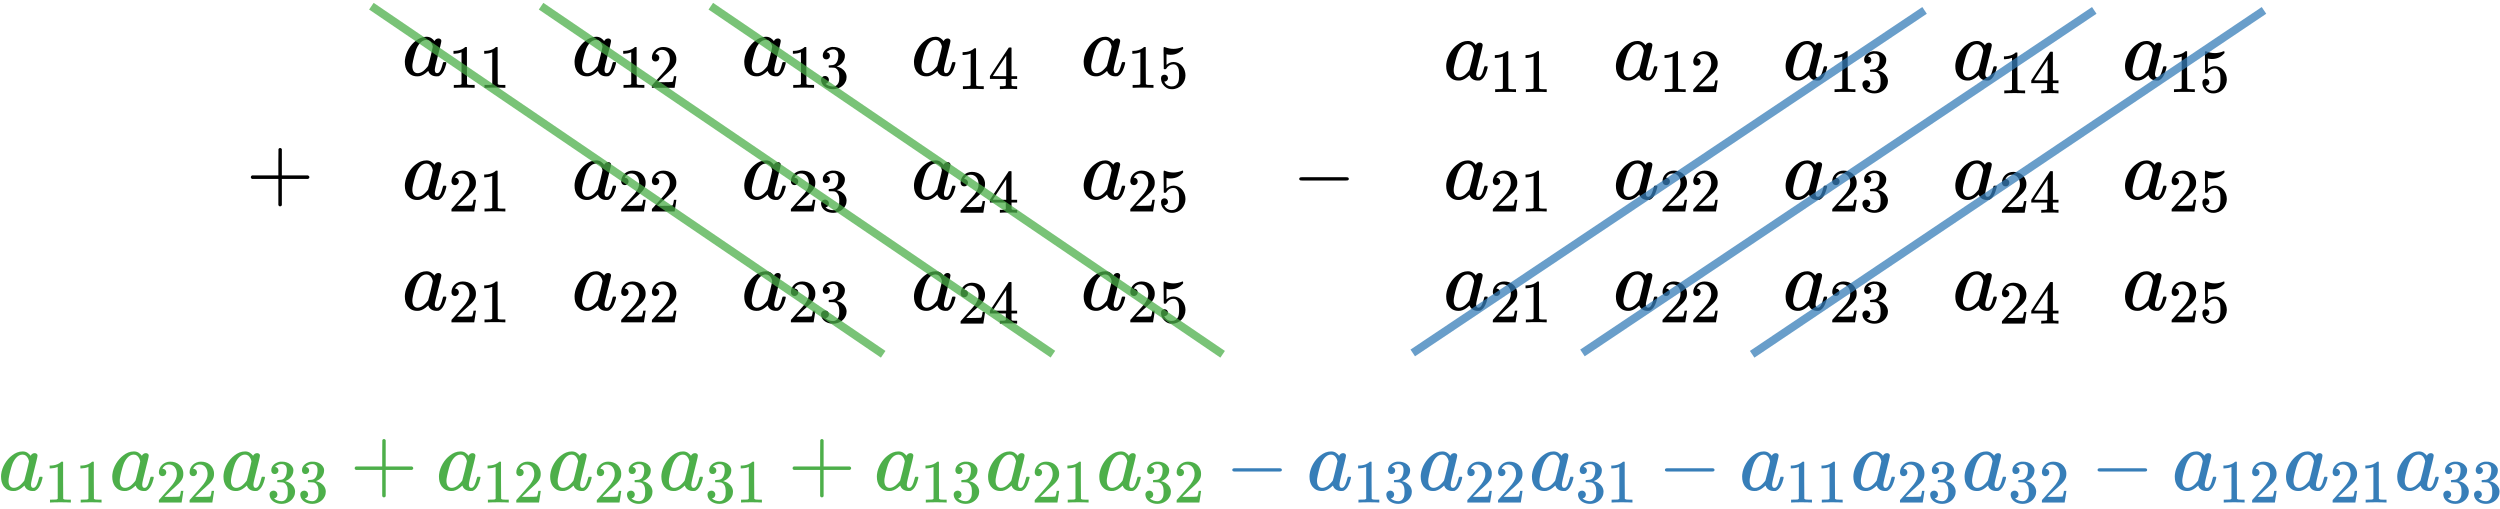
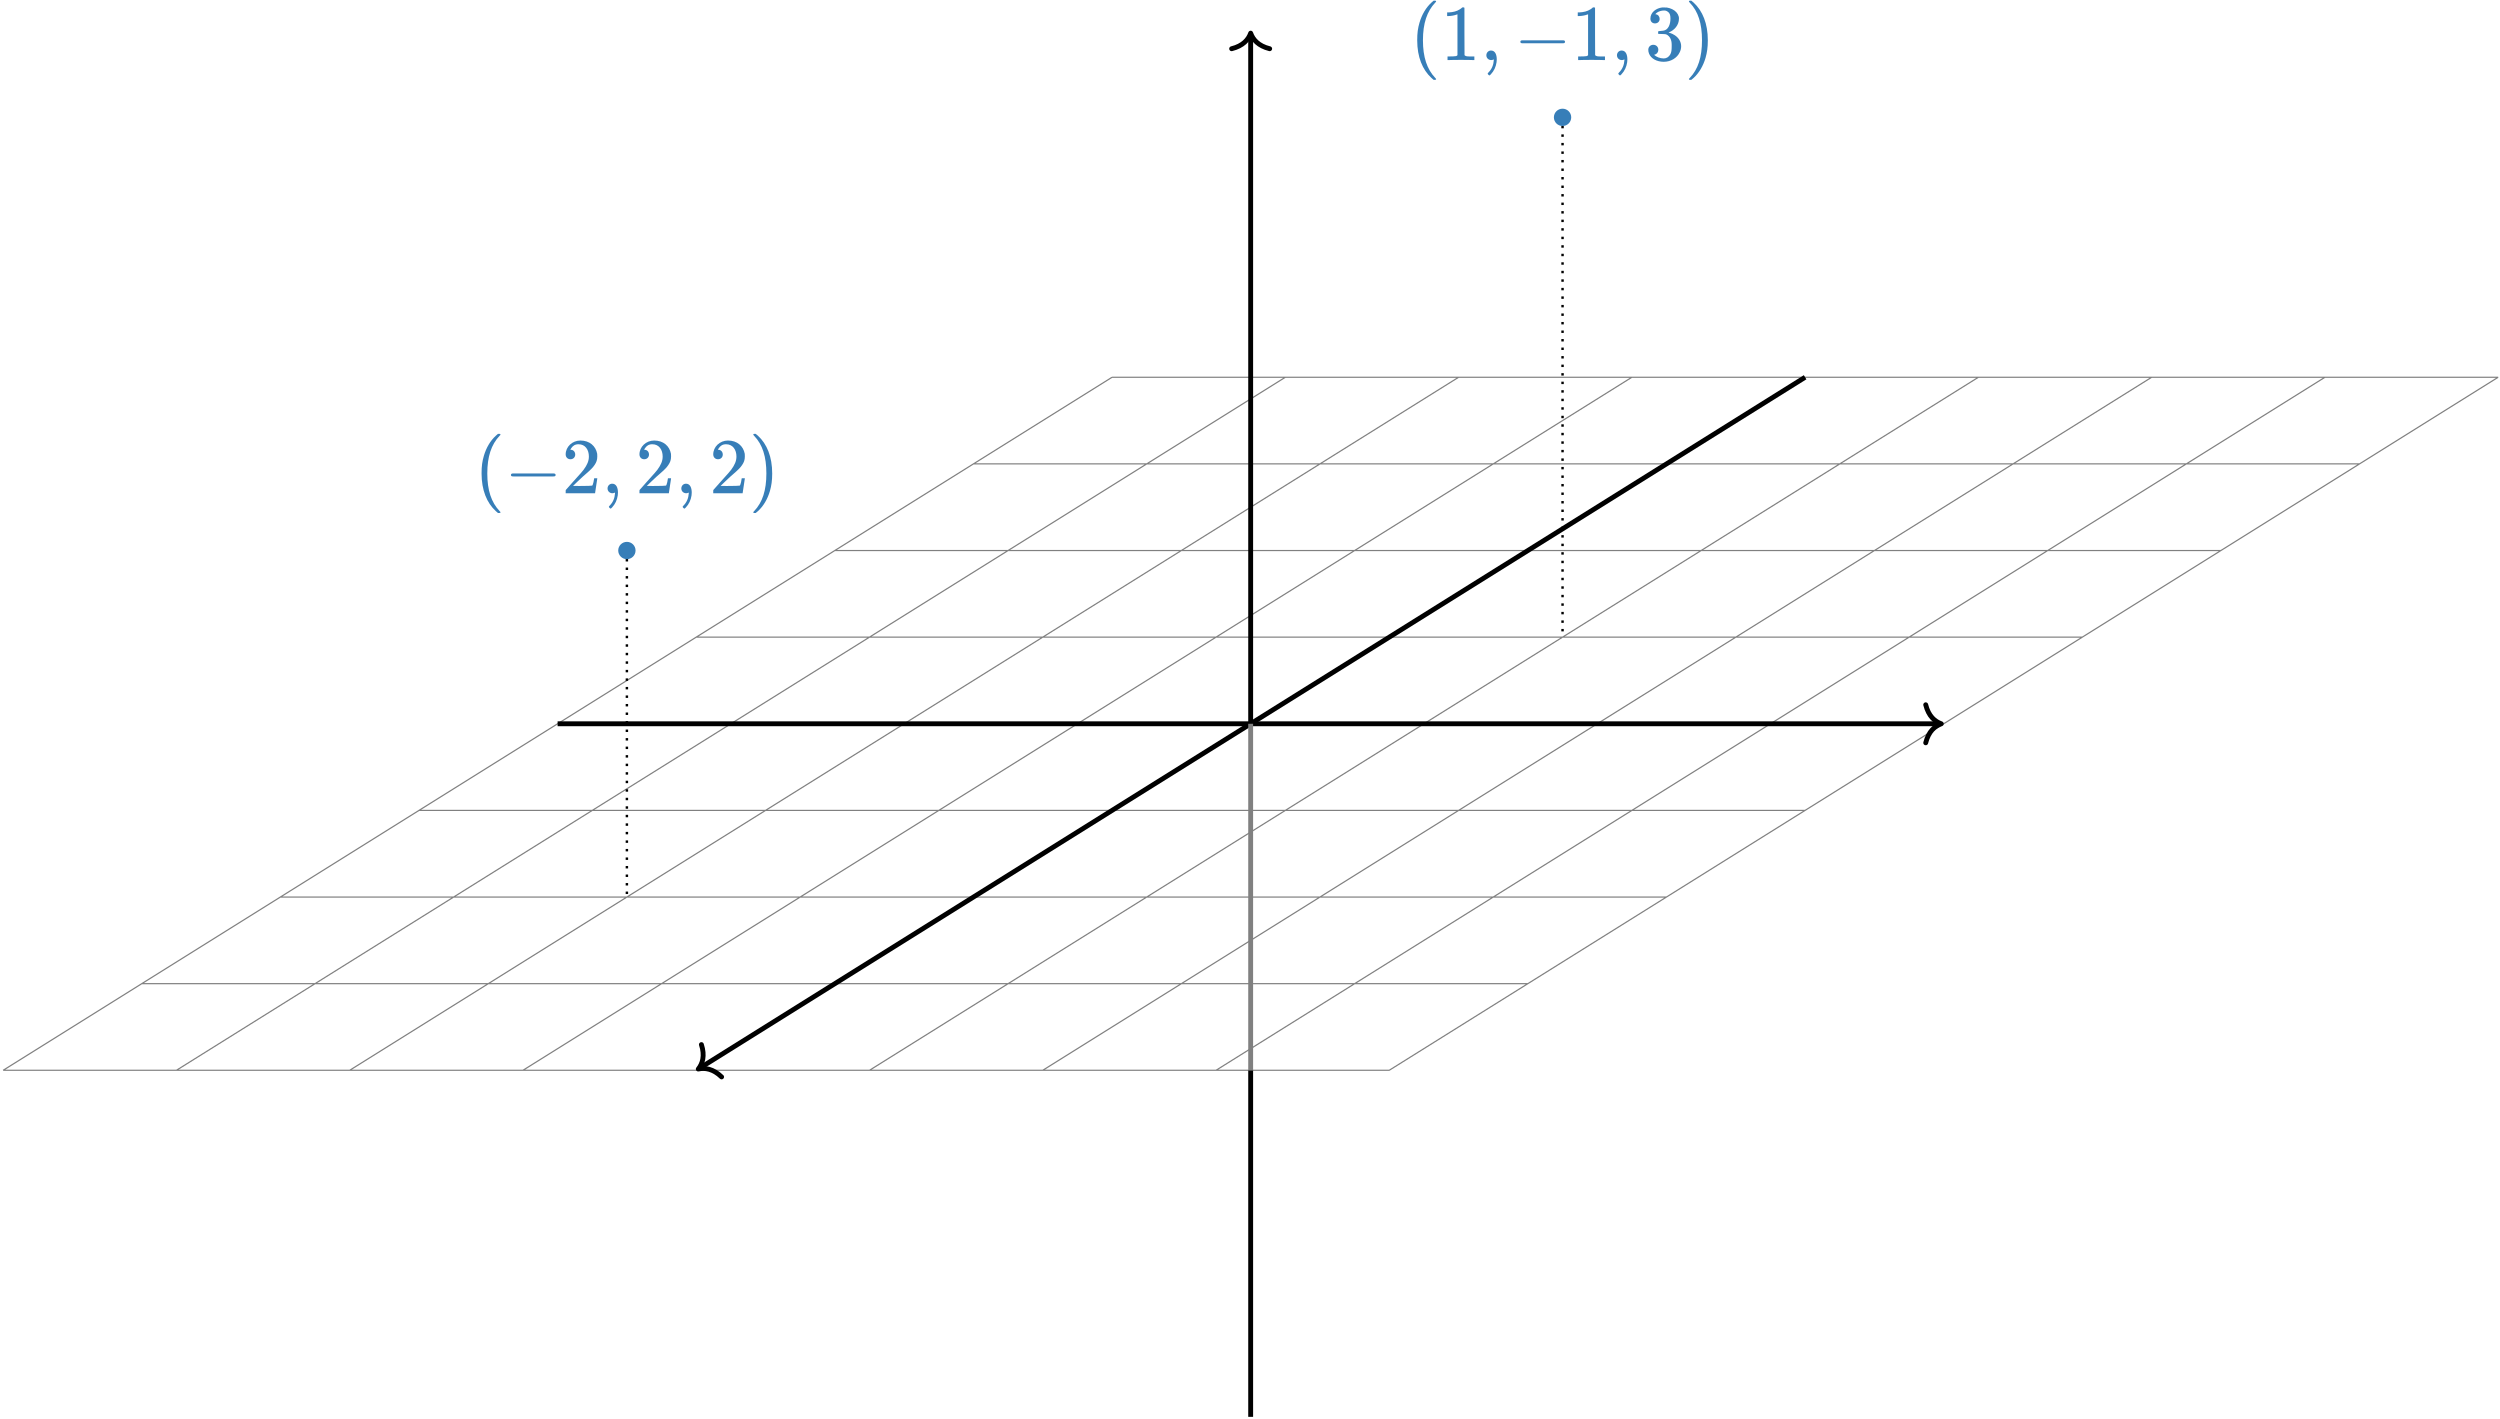
- <svg xmlns="http://www.w3.org/2000/svg" xmlns:xlink="http://www.w3.org/1999/xlink" width="369pt" height="75pt" viewBox="0 0 369 75" version="1.1">
+ <svg xmlns="http://www.w3.org/2000/svg" xmlns:xlink="http://www.w3.org/1999/xlink" width="409pt" height="232pt" viewBox="0 0 409 232" version="1.1">
  <defs>
    <g>
      <symbol overflow="visible" id="glyph0-0">
        <path style="stroke:none;" d="M 0.641 0 L 2.594 0 L 2.594 -6.906 L 0.641 -6.906 Z M 1.297 -0.641 L 1.297 -6.25 L 1.938 -6.25 L 1.938 -0.641 Z M 1.297 -0.641 " />
      </symbol>
      <symbol overflow="visible" id="glyph0-1">
-         <path style="stroke:none;" d="M 6.312 -1.984 L 6.25 -1.984 C 6.062 -1.984 6.078 -1.969 6 -1.703 C 5.812 -1 5.672 -0.641 5.469 -0.453 C 5.375 -0.391 5.312 -0.344 5.203 -0.344 C 4.906 -0.344 4.844 -0.562 4.844 -0.875 C 4.844 -1.328 5.812 -4.75 5.812 -5.109 C 5.812 -5.328 5.594 -5.469 5.391 -5.469 C 5.109 -5.469 4.906 -5.297 4.797 -5.078 C 4.516 -5.422 4.188 -5.719 3.625 -5.719 C 3.016 -5.719 2.5 -5.484 2.047 -5.125 C 1.25 -4.531 0.562 -3.453 0.438 -2.312 C 0.422 -2.234 0.422 -2.141 0.422 -2.031 C 0.422 -1.406 0.547 -0.984 0.812 -0.578 C 1.125 -0.188 1.531 0.125 2.234 0.125 C 2.359 0.125 2.469 0.125 2.547 0.109 C 2.969 0.031 3.375 -0.219 3.781 -0.594 C 3.875 -0.672 3.875 -0.688 3.891 -0.656 C 3.891 -0.641 3.922 -0.562 3.953 -0.5 C 4.141 -0.125 4.547 0.125 5.094 0.125 C 5.281 0.125 5.297 0.125 5.406 0.109 C 5.562 0.031 5.672 -0.031 5.812 -0.172 C 6.094 -0.453 6.328 -0.922 6.516 -1.672 C 6.547 -1.781 6.547 -1.828 6.547 -1.859 C 6.547 -1.984 6.5 -1.984 6.312 -1.984 Z M 1.531 -1.375 C 1.531 -1.484 1.547 -1.578 1.547 -1.672 C 1.609 -2.141 1.891 -3.297 2.078 -3.797 C 2.312 -4.438 2.844 -5.25 3.594 -5.25 C 3.984 -5.25 4.234 -5.031 4.406 -4.688 C 4.453 -4.578 4.547 -4.359 4.547 -4.25 C 4.547 -4.109 3.906 -1.484 3.859 -1.422 C 3.797 -1.297 3.344 -0.797 3.125 -0.641 C 2.844 -0.438 2.562 -0.344 2.312 -0.344 C 1.781 -0.344 1.531 -0.781 1.531 -1.375 Z M 1.531 -1.375 " />
+         <path style="stroke:none;" d="M 4.312 3.125 C 4.312 3.062 4.297 3.062 4.172 2.922 C 2.812 1.484 2.156 -0.484 2.156 -3.234 C 2.156 -6 2.812 -7.969 4.172 -9.406 C 4.297 -9.531 4.312 -9.547 4.312 -9.594 C 4.312 -9.625 4.297 -9.656 4.281 -9.672 C 4.234 -9.719 4.234 -9.719 4.078 -9.719 L 3.906 -9.719 L 3.547 -9.406 C 2.656 -8.594 1.984 -7.453 1.594 -6.125 C 1.328 -5.219 1.219 -4.438 1.219 -3.234 C 1.219 -0.5 2.078 1.578 3.547 2.922 L 3.906 3.234 L 4.078 3.234 C 4.25 3.234 4.312 3.219 4.312 3.125 Z M 4.312 3.125 " />
+       </symbol>
+       <symbol overflow="visible" id="glyph0-2">
+         <path style="stroke:none;" d="M 5.391 0 L 5.531 0 L 5.531 -0.594 L 4.766 -0.594 C 4.375 -0.594 4.109 -0.609 3.922 -0.797 L 3.906 -4.672 L 3.906 -8.547 C 3.828 -8.609 3.859 -8.625 3.688 -8.625 C 3.578 -8.625 3.562 -8.625 3.531 -8.594 C 3.469 -8.516 3.25 -8.359 3.141 -8.297 C 2.656 -7.984 2.047 -7.828 1.328 -7.797 L 1.078 -7.797 L 1.078 -7.203 L 1.328 -7.203 C 1.812 -7.219 2.281 -7.312 2.656 -7.453 C 2.703 -7.469 2.75 -7.484 2.766 -7.484 L 2.766 -0.797 C 2.672 -0.719 2.609 -0.641 2.453 -0.641 C 2.312 -0.609 1.859 -0.594 1.484 -0.594 L 1.141 -0.594 L 1.141 0 L 1.297 0 C 1.516 -0.031 2.922 -0.031 3.328 -0.031 C 3.75 -0.031 5.172 -0.031 5.391 0 Z M 5.391 0 " />
+       </symbol>
+       <symbol overflow="visible" id="glyph0-3">
+         <path style="stroke:none;" d="M 1.016 -0.781 C 1.016 -0.344 1.359 0 1.812 0 C 1.938 0 2.047 -0.031 2.156 -0.078 C 2.203 -0.109 2.234 -0.109 2.234 -0.109 L 2.234 0.031 C 2.188 0.797 1.906 1.484 1.359 2.031 C 1.25 2.141 1.234 2.188 1.234 2.234 C 1.234 2.297 1.453 2.516 1.516 2.516 C 1.562 2.516 1.625 2.453 1.75 2.328 C 2.266 1.781 2.578 1.109 2.688 0.344 C 2.703 0.25 2.719 0.062 2.719 -0.109 C 2.719 -0.859 2.469 -1.562 1.781 -1.562 C 1.328 -1.562 1.016 -1.203 1.016 -0.781 Z M 1.016 -0.781 " />
+       </symbol>
+       <symbol overflow="visible" id="glyph0-4">
+         <path style="stroke:none;" d="M 1.641 -6 C 2.109 -6 2.406 -6.328 2.406 -6.734 C 2.406 -7.109 2.156 -7.453 1.797 -7.484 C 1.75 -7.5 1.703 -7.516 1.703 -7.516 C 1.703 -7.531 1.859 -7.688 1.969 -7.766 C 2.281 -7.984 2.719 -8.109 3.109 -8.109 C 3.375 -8.109 3.516 -8.062 3.719 -7.922 C 4.047 -7.719 4.172 -7.375 4.172 -6.797 C 4.172 -5.812 3.797 -4.906 3 -4.812 C 2.922 -4.797 2.297 -4.734 2.25 -4.734 C 2.234 -4.734 2.219 -4.734 2.188 -4.703 C 2.156 -4.656 2.156 -4.656 2.156 -4.5 C 2.156 -4.359 2.156 -4.344 2.172 -4.297 L 2.219 -4.281 L 2.766 -4.266 C 3.359 -4.25 3.359 -4.25 3.547 -4.172 C 4.062 -3.906 4.375 -3.328 4.375 -2.531 L 4.375 -2.266 C 4.375 -1.625 4.328 -1.281 4.156 -0.953 C 3.922 -0.516 3.531 -0.266 3.078 -0.266 C 2.453 -0.266 1.875 -0.516 1.484 -0.859 L 1.562 -0.875 C 1.938 -0.969 2.188 -1.281 2.188 -1.688 C 2.188 -2.156 1.844 -2.5 1.359 -2.5 C 0.922 -2.5 0.547 -2.172 0.547 -1.688 C 0.547 -1.484 0.578 -1.25 0.672 -1.047 C 0.984 -0.25 1.938 0.281 3.078 0.281 C 4.266 0.281 5.266 -0.375 5.672 -1.25 C 5.844 -1.578 5.922 -1.922 5.922 -2.266 C 5.922 -3 5.516 -3.656 4.859 -4.078 C 4.312 -4.438 3.875 -4.469 3.875 -4.5 C 3.875 -4.516 3.891 -4.516 3.906 -4.531 C 4.812 -4.875 5.562 -5.719 5.562 -6.766 C 5.562 -6.891 5.562 -7.016 5.531 -7.109 C 5.391 -7.625 5.031 -8.047 4.453 -8.328 C 4.172 -8.453 3.906 -8.547 3.594 -8.594 C 3.469 -8.609 3.219 -8.609 3.016 -8.609 L 2.828 -8.609 C 1.875 -8.5 0.891 -7.844 0.891 -6.781 C 0.891 -6.328 1.172 -6 1.641 -6 Z M 1.641 -6 " />
+       </symbol>
+       <symbol overflow="visible" id="glyph0-5">
+         <path style="stroke:none;" d="M 0.781 -9.703 C 0.734 -9.672 0.719 -9.609 0.719 -9.562 C 0.719 -9.547 0.797 -9.469 0.859 -9.391 C 2.234 -7.969 2.859 -5.984 2.859 -3.234 C 2.859 -0.5 2.234 1.484 0.859 2.922 C 0.797 2.984 0.719 3.062 0.719 3.078 C 0.719 3.219 0.766 3.234 0.953 3.234 L 1.109 3.234 L 1.484 2.922 C 2.375 2.109 3.047 0.969 3.438 -0.359 C 3.688 -1.25 3.812 -2.062 3.812 -3.234 C 3.812 -5.969 2.953 -8.062 1.484 -9.406 L 1.109 -9.719 L 0.953 -9.719 C 0.859 -9.719 0.797 -9.703 0.781 -9.703 Z M 0.781 -9.703 " />
+       </symbol>
+       <symbol overflow="visible" id="glyph0-6">
+         <path style="stroke:none;" d="M 1.422 -5.562 C 1.906 -5.562 2.203 -5.922 2.203 -6.328 C 2.203 -6.734 1.938 -7.109 1.484 -7.109 C 1.438 -7.109 1.406 -7.109 1.406 -7.125 C 1.406 -7.141 1.484 -7.234 1.531 -7.344 C 1.812 -7.766 2.156 -8.016 2.75 -8.016 C 3.859 -8.016 4.438 -7.094 4.438 -6.016 C 4.438 -5.266 4.156 -4.641 3.578 -3.844 C 3.297 -3.484 3.219 -3.391 1.766 -1.781 C 1.172 -1.109 0.688 -0.562 0.672 -0.547 C 0.641 -0.5 0.641 -0.469 0.641 -0.25 L 0.641 0 L 5.453 0 L 5.453 -0.031 C 5.484 -0.109 5.781 -2.328 5.812 -2.406 L 5.812 -2.453 L 5.297 -2.453 L 5.297 -2.406 C 5.188 -1.828 5.188 -1.703 5.109 -1.531 C 5.078 -1.406 5.031 -1.266 4.984 -1.25 C 4.906 -1.219 4.125 -1.188 2.828 -1.188 L 1.844 -1.203 L 2.609 -1.938 C 3.484 -2.766 3.453 -2.734 3.906 -3.125 C 4.75 -3.859 5.094 -4.203 5.359 -4.609 C 5.672 -5.062 5.812 -5.453 5.812 -6.016 C 5.812 -6.172 5.797 -6.328 5.797 -6.453 C 5.562 -7.719 4.562 -8.625 3.047 -8.625 C 1.719 -8.625 0.641 -7.594 0.641 -6.359 C 0.641 -5.922 0.938 -5.562 1.422 -5.562 Z M 1.422 -5.562 " />
      </symbol>
      <symbol overflow="visible" id="glyph1-0">
-         <path style="stroke:none;" d="M 0.453 0 L 1.812 0 L 1.812 -4.828 L 0.453 -4.828 Z M 0.906 -0.453 L 0.906 -4.375 L 1.359 -4.375 L 1.359 -0.453 Z M 0.906 -0.453 " />
+         <path style="stroke:none;" d="" />
      </symbol>
      <symbol overflow="visible" id="glyph1-1">
-         <path style="stroke:none;" d="M 3.766 0 L 3.875 0 L 3.875 -0.422 L 3.328 -0.422 C 3.062 -0.422 2.875 -0.422 2.75 -0.547 L 2.734 -3.266 L 2.734 -5.984 C 2.688 -6.031 2.703 -6.031 2.578 -6.031 C 2.5 -6.031 2.5 -6.031 2.469 -6.016 C 2.422 -5.969 2.281 -5.844 2.188 -5.797 C 1.859 -5.594 1.438 -5.469 0.922 -5.453 L 0.75 -5.453 L 0.75 -5.031 L 0.922 -5.031 C 1.266 -5.047 1.594 -5.109 1.859 -5.219 C 1.891 -5.234 1.922 -5.234 1.938 -5.234 L 1.938 -0.547 C 1.859 -0.5 1.828 -0.453 1.719 -0.438 C 1.609 -0.422 1.297 -0.422 1.031 -0.422 L 0.797 -0.422 L 0.797 0 L 0.906 0 C 1.062 -0.031 2.047 -0.031 2.328 -0.031 C 2.625 -0.031 3.609 -0.031 3.766 0 Z M 3.766 0 " />
-       </symbol>
-       <symbol overflow="visible" id="glyph1-2">
-         <path style="stroke:none;" d="M 1 -3.891 C 1.328 -3.891 1.547 -4.141 1.547 -4.438 C 1.547 -4.719 1.344 -4.969 1.031 -4.969 C 1 -4.969 0.984 -4.969 0.984 -4.984 C 0.984 -5 1.031 -5.062 1.062 -5.141 C 1.266 -5.422 1.516 -5.609 1.922 -5.609 C 2.703 -5.609 3.109 -4.969 3.109 -4.203 C 3.109 -3.672 2.906 -3.25 2.5 -2.688 C 2.297 -2.438 2.25 -2.375 1.234 -1.234 C 0.828 -0.781 0.484 -0.391 0.469 -0.375 C 0.453 -0.359 0.453 -0.328 0.453 -0.172 L 0.453 0 L 3.812 0 L 3.812 -0.031 C 3.844 -0.078 4.047 -1.625 4.062 -1.688 L 4.062 -1.719 L 3.703 -1.719 L 3.703 -1.688 C 3.641 -1.281 3.625 -1.203 3.578 -1.062 C 3.547 -0.984 3.516 -0.891 3.484 -0.875 C 3.438 -0.859 2.891 -0.828 1.969 -0.828 L 1.281 -0.844 L 1.828 -1.344 C 2.438 -1.938 2.406 -1.906 2.734 -2.188 C 3.328 -2.703 3.562 -2.953 3.75 -3.219 C 3.969 -3.547 4.062 -3.812 4.062 -4.219 C 4.062 -4.328 4.062 -4.438 4.047 -4.516 C 3.891 -5.406 3.188 -6.031 2.125 -6.031 C 1.203 -6.031 0.453 -5.312 0.453 -4.453 C 0.453 -4.141 0.656 -3.891 1 -3.891 Z M 1 -3.891 " />
-       </symbol>
-       <symbol overflow="visible" id="glyph1-3">
-         <path style="stroke:none;" d="M 1.156 -4.203 C 1.484 -4.203 1.688 -4.438 1.688 -4.719 C 1.688 -4.969 1.5 -5.219 1.266 -5.234 C 1.219 -5.25 1.203 -5.25 1.203 -5.25 C 1.188 -5.266 1.312 -5.391 1.375 -5.422 C 1.594 -5.578 1.906 -5.672 2.172 -5.672 C 2.359 -5.672 2.469 -5.641 2.594 -5.547 C 2.844 -5.406 2.922 -5.156 2.922 -4.766 C 2.922 -4.062 2.656 -3.438 2.109 -3.359 C 2.047 -3.359 1.609 -3.312 1.578 -3.312 C 1.562 -3.312 1.547 -3.312 1.531 -3.297 C 1.5 -3.266 1.5 -3.266 1.5 -3.156 C 1.5 -3.047 1.5 -3.031 1.516 -3.016 L 1.547 -2.984 L 1.938 -2.984 C 2.344 -2.969 2.344 -2.969 2.484 -2.922 C 2.844 -2.734 3.062 -2.328 3.062 -1.766 L 3.062 -1.594 C 3.062 -1.141 3.031 -0.891 2.906 -0.672 C 2.75 -0.359 2.469 -0.188 2.156 -0.188 C 1.719 -0.188 1.312 -0.359 1.031 -0.594 L 1.094 -0.609 C 1.359 -0.688 1.531 -0.891 1.531 -1.172 C 1.531 -1.5 1.281 -1.75 0.953 -1.75 C 0.641 -1.75 0.375 -1.516 0.375 -1.172 C 0.375 -1.047 0.406 -0.875 0.469 -0.734 C 0.688 -0.172 1.359 0.203 2.156 0.203 C 2.984 0.203 3.688 -0.266 3.969 -0.875 C 4.094 -1.109 4.141 -1.344 4.141 -1.594 C 4.141 -2.109 3.859 -2.562 3.406 -2.859 C 3.016 -3.109 2.703 -3.125 2.703 -3.156 C 2.703 -3.156 2.719 -3.156 2.734 -3.172 C 3.375 -3.406 3.891 -4 3.891 -4.734 C 3.891 -4.828 3.891 -4.906 3.875 -4.969 C 3.766 -5.344 3.516 -5.625 3.125 -5.828 C 2.922 -5.922 2.734 -5.984 2.516 -6.016 C 2.422 -6.031 2.25 -6.031 2.109 -6.031 L 1.969 -6.031 C 1.312 -5.938 0.625 -5.484 0.625 -4.75 C 0.625 -4.438 0.812 -4.203 1.156 -4.203 Z M 1.156 -4.203 " />
-       </symbol>
-       <symbol overflow="visible" id="glyph1-4">
-         <path style="stroke:none;" d="M 4.188 0 L 4.266 0 L 4.266 -0.422 L 4 -0.422 C 3.641 -0.422 3.547 -0.438 3.484 -0.484 C 3.438 -0.547 3.438 -0.531 3.438 -1.031 L 3.438 -1.5 L 4.266 -1.5 L 4.266 -1.906 L 3.438 -1.906 L 3.438 -6.078 L 3.375 -6.141 L 3.219 -6.141 C 3.062 -6.141 3.047 -6.141 3.031 -6.125 C 3.016 -6.109 2.484 -5.312 1.625 -4 L 0.25 -1.906 L 0.25 -1.5 L 2.594 -1.5 L 2.594 -1.047 C 2.594 -0.734 2.594 -0.578 2.594 -0.547 C 2.578 -0.516 2.531 -0.469 2.484 -0.469 C 2.406 -0.438 2.297 -0.422 2 -0.422 L 1.719 -0.422 L 1.719 0 L 1.797 0 C 1.938 -0.031 2.766 -0.031 3.016 -0.031 C 3.25 -0.031 4.062 -0.031 4.188 0 Z M 2.656 -1.906 L 1.656 -1.906 L 0.672 -1.922 L 2.656 -4.938 Z M 2.656 -1.906 " />
-       </symbol>
-       <symbol overflow="visible" id="glyph1-5">
-         <path style="stroke:none;" d="M 0.969 -1.938 C 0.672 -1.938 0.453 -1.75 0.453 -1.391 C 0.453 -1.344 0.469 -1.281 0.469 -1.219 C 0.5 -0.922 0.609 -0.641 0.812 -0.422 C 0.875 -0.328 1.031 -0.172 1.109 -0.125 C 1.375 0.094 1.656 0.203 2.078 0.203 C 3.219 0.203 4.062 -0.734 4.062 -1.828 C 4.062 -2.781 3.484 -3.562 2.688 -3.766 C 2.578 -3.781 2.453 -3.812 2.312 -3.812 C 1.844 -3.812 1.547 -3.609 1.266 -3.391 L 1.266 -4.953 L 1.344 -4.938 C 1.5 -4.891 1.688 -4.875 1.859 -4.875 C 2.734 -4.875 3.312 -5.266 3.719 -5.75 L 3.719 -5.875 C 3.719 -5.984 3.703 -6.031 3.641 -6.031 C 3.609 -6.031 3.578 -6.031 3.531 -6 C 3.141 -5.844 2.719 -5.75 2.297 -5.75 C 1.828 -5.75 1.453 -5.844 1.094 -5.984 C 1 -6.016 0.938 -6.031 0.922 -6.031 C 0.922 -6.031 0.891 -6.031 0.891 -6.016 C 0.844 -6.016 0.828 -5.859 0.828 -5.516 C 0.828 -5.25 0.844 -4.891 0.844 -4.391 C 0.844 -2.984 0.844 -2.844 0.859 -2.812 C 0.875 -2.766 0.906 -2.75 1.031 -2.75 C 1.172 -2.75 1.188 -2.766 1.234 -2.844 C 1.438 -3.203 1.812 -3.469 2.297 -3.469 C 2.594 -3.469 2.734 -3.344 2.875 -3.156 C 3.062 -2.922 3.125 -2.594 3.125 -1.906 C 3.125 -1.344 3.078 -0.984 2.953 -0.75 C 2.781 -0.406 2.5 -0.203 2.031 -0.203 C 1.5 -0.203 1.125 -0.5 0.953 -0.875 L 0.922 -0.922 L 0.984 -0.922 C 1.219 -0.922 1.484 -1.125 1.484 -1.406 C 1.484 -1.719 1.266 -1.938 0.969 -1.938 Z M 0.969 -1.938 " />
-       </symbol>
-       <symbol overflow="visible" id="glyph2-0">
-         <path style="stroke:none;" d="M 0.641 0 L 2.594 0 L 2.594 -6.906 L 0.641 -6.906 Z M 1.297 -0.641 L 1.297 -6.25 L 1.938 -6.25 L 1.938 -0.641 Z M 1.297 -0.641 " />
-       </symbol>
-       <symbol overflow="visible" id="glyph2-1">
-         <path style="stroke:none;" d="M 0.719 -3.234 C 0.719 -3.094 0.797 -3.031 0.906 -2.984 L 4.781 -2.984 L 4.781 0.875 C 4.828 0.984 4.891 1.062 5.031 1.062 C 5.188 1.062 5.25 0.984 5.297 0.875 L 5.297 -2.984 L 9.156 -2.984 C 9.266 -3.031 9.359 -3.094 9.359 -3.234 C 9.359 -3.375 9.266 -3.453 9.156 -3.5 L 5.297 -3.5 L 5.297 -7.359 C 5.25 -7.469 5.172 -7.547 5.031 -7.547 C 4.906 -7.547 4.844 -7.453 4.797 -7.391 L 4.781 -5.438 L 4.781 -3.5 L 0.906 -3.5 C 0.797 -3.453 0.719 -3.375 0.719 -3.234 Z M 0.719 -3.234 " />
-       </symbol>
-       <symbol overflow="visible" id="glyph3-0">
-         <path style="stroke:none;" d="" />
-       </symbol>
-       <symbol overflow="visible" id="glyph3-1">
        <path style="stroke:none;" d="M 7.875 -2.75 C 8.078 -2.75 8.297 -2.75 8.297 -2.984 C 8.297 -3.234 8.078 -3.234 7.875 -3.234 L 1.406 -3.234 C 1.203 -3.234 0.984 -3.234 0.984 -2.984 C 0.984 -2.75 1.203 -2.75 1.406 -2.75 Z M 7.875 -2.75 " />
      </symbol>
    </g>
  </defs>
  <g id="surface1">
-     <g style="fill:rgb(0%,0%,0%);fill-opacity:1;">
-       <use xlink:href="#glyph0-1" x="59.333" y="11.143" />
-     </g>
-     <g style="fill:rgb(0%,0%,0%);fill-opacity:1;">
-       <use xlink:href="#glyph1-1" x="66.184" y="12.963" />
-       <use xlink:href="#glyph1-1" x="70.717" y="12.963" />
-     </g>
-     <g style="fill:rgb(0%,0%,0%);fill-opacity:1;">
-       <use xlink:href="#glyph0-1" x="84.381" y="11.143" />
-     </g>
-     <g style="fill:rgb(0%,0%,0%);fill-opacity:1;">
-       <use xlink:href="#glyph1-1" x="91.233" y="12.963" />
-       <use xlink:href="#glyph1-2" x="95.766" y="12.963" />
-     </g>
-     <g style="fill:rgb(0%,0%,0%);fill-opacity:1;">
-       <use xlink:href="#glyph0-1" x="109.43" y="11.143" />
-     </g>
-     <g style="fill:rgb(0%,0%,0%);fill-opacity:1;">
-       <use xlink:href="#glyph1-1" x="116.281" y="12.963" />
-       <use xlink:href="#glyph1-3" x="120.814" y="12.963" />
-     </g>
-     <g style="fill:rgb(0%,0%,0%);fill-opacity:1;">
-       <use xlink:href="#glyph0-1" x="134.479" y="11.143" />
-     </g>
-     <g style="fill:rgb(0%,0%,0%);fill-opacity:1;">
-       <use xlink:href="#glyph1-1" x="141.33" y="13.149" />
-       <use xlink:href="#glyph1-4" x="145.863" y="13.149" />
-     </g>
-     <g style="fill:rgb(0%,0%,0%);fill-opacity:1;">
-       <use xlink:href="#glyph0-1" x="159.528" y="11.143" />
-     </g>
-     <g style="fill:rgb(0%,0%,0%);fill-opacity:1;">
-       <use xlink:href="#glyph1-1" x="166.379" y="12.963" />
-       <use xlink:href="#glyph1-5" x="170.912" y="12.963" />
-     </g>
-     <g style="fill:rgb(0%,0%,0%);fill-opacity:1;">
-       <use xlink:href="#glyph2-1" x="36.305" y="29.392" />
-     </g>
-     <g style="fill:rgb(0%,0%,0%);fill-opacity:1;">
-       <use xlink:href="#glyph0-1" x="59.333" y="29.392" />
-     </g>
-     <g style="fill:rgb(0%,0%,0%);fill-opacity:1;">
-       <use xlink:href="#glyph1-2" x="66.184" y="31.213" />
-       <use xlink:href="#glyph1-1" x="70.717" y="31.213" />
-     </g>
-     <g style="fill:rgb(0%,0%,0%);fill-opacity:1;">
-       <use xlink:href="#glyph0-1" x="84.381" y="29.392" />
-     </g>
-     <g style="fill:rgb(0%,0%,0%);fill-opacity:1;">
-       <use xlink:href="#glyph1-2" x="91.233" y="31.213" />
-       <use xlink:href="#glyph1-2" x="95.766" y="31.213" />
-     </g>
-     <g style="fill:rgb(0%,0%,0%);fill-opacity:1;">
-       <use xlink:href="#glyph0-1" x="109.43" y="29.392" />
-     </g>
-     <g style="fill:rgb(0%,0%,0%);fill-opacity:1;">
-       <use xlink:href="#glyph1-2" x="116.281" y="31.213" />
-       <use xlink:href="#glyph1-3" x="120.814" y="31.213" />
-     </g>
-     <g style="fill:rgb(0%,0%,0%);fill-opacity:1;">
-       <use xlink:href="#glyph0-1" x="134.479" y="29.392" />
-     </g>
-     <g style="fill:rgb(0%,0%,0%);fill-opacity:1;">
-       <use xlink:href="#glyph1-2" x="141.33" y="31.398" />
-       <use xlink:href="#glyph1-4" x="145.863" y="31.398" />
-     </g>
-     <g style="fill:rgb(0%,0%,0%);fill-opacity:1;">
-       <use xlink:href="#glyph0-1" x="159.528" y="29.392" />
-     </g>
-     <g style="fill:rgb(0%,0%,0%);fill-opacity:1;">
-       <use xlink:href="#glyph1-2" x="166.379" y="31.213" />
-       <use xlink:href="#glyph1-5" x="170.912" y="31.213" />
-     </g>
-     <g style="fill:rgb(0%,0%,0%);fill-opacity:1;">
-       <use xlink:href="#glyph0-1" x="59.333" y="45.757" />
-     </g>
-     <g style="fill:rgb(0%,0%,0%);fill-opacity:1;">
-       <use xlink:href="#glyph1-2" x="66.184" y="47.577" />
-       <use xlink:href="#glyph1-1" x="70.717" y="47.577" />
-     </g>
-     <g style="fill:rgb(0%,0%,0%);fill-opacity:1;">
-       <use xlink:href="#glyph0-1" x="84.381" y="45.757" />
-     </g>
-     <g style="fill:rgb(0%,0%,0%);fill-opacity:1;">
-       <use xlink:href="#glyph1-2" x="91.233" y="47.577" />
-       <use xlink:href="#glyph1-2" x="95.766" y="47.577" />
-     </g>
-     <g style="fill:rgb(0%,0%,0%);fill-opacity:1;">
-       <use xlink:href="#glyph0-1" x="109.43" y="45.757" />
-     </g>
-     <g style="fill:rgb(0%,0%,0%);fill-opacity:1;">
-       <use xlink:href="#glyph1-2" x="116.281" y="47.577" />
-       <use xlink:href="#glyph1-3" x="120.814" y="47.577" />
-     </g>
-     <g style="fill:rgb(0%,0%,0%);fill-opacity:1;">
-       <use xlink:href="#glyph0-1" x="134.479" y="45.757" />
-     </g>
-     <g style="fill:rgb(0%,0%,0%);fill-opacity:1;">
-       <use xlink:href="#glyph1-2" x="141.33" y="47.763" />
-       <use xlink:href="#glyph1-4" x="145.863" y="47.763" />
-     </g>
-     <g style="fill:rgb(0%,0%,0%);fill-opacity:1;">
-       <use xlink:href="#glyph0-1" x="159.528" y="45.757" />
-     </g>
-     <g style="fill:rgb(0%,0%,0%);fill-opacity:1;">
-       <use xlink:href="#glyph1-2" x="166.379" y="47.577" />
-       <use xlink:href="#glyph1-5" x="170.912" y="47.577" />
-     </g>
-     <g style="fill:rgb(0%,0%,0%);fill-opacity:1;">
-       <use xlink:href="#glyph0-1" x="213.035" y="11.765" />
-     </g>
-     <g style="fill:rgb(0%,0%,0%);fill-opacity:1;">
-       <use xlink:href="#glyph1-1" x="219.887" y="13.586" />
-       <use xlink:href="#glyph1-1" x="224.42" y="13.586" />
-     </g>
-     <g style="fill:rgb(0%,0%,0%);fill-opacity:1;">
-       <use xlink:href="#glyph0-1" x="238.084" y="11.765" />
-     </g>
-     <g style="fill:rgb(0%,0%,0%);fill-opacity:1;">
-       <use xlink:href="#glyph1-1" x="244.935" y="13.586" />
-       <use xlink:href="#glyph1-2" x="249.468" y="13.586" />
-     </g>
-     <g style="fill:rgb(0%,0%,0%);fill-opacity:1;">
-       <use xlink:href="#glyph0-1" x="263.133" y="11.765" />
-     </g>
-     <g style="fill:rgb(0%,0%,0%);fill-opacity:1;">
-       <use xlink:href="#glyph1-1" x="269.984" y="13.586" />
-       <use xlink:href="#glyph1-3" x="274.517" y="13.586" />
-     </g>
-     <g style="fill:rgb(0%,0%,0%);fill-opacity:1;">
-       <use xlink:href="#glyph0-1" x="288.182" y="11.765" />
-     </g>
-     <g style="fill:rgb(0%,0%,0%);fill-opacity:1;">
-       <use xlink:href="#glyph1-1" x="295.033" y="13.771" />
-       <use xlink:href="#glyph1-4" x="299.566" y="13.771" />
-     </g>
-     <g style="fill:rgb(0%,0%,0%);fill-opacity:1;">
-       <use xlink:href="#glyph0-1" x="313.23" y="11.765" />
-     </g>
-     <g style="fill:rgb(0%,0%,0%);fill-opacity:1;">
-       <use xlink:href="#glyph1-1" x="320.082" y="13.586" />
-       <use xlink:href="#glyph1-5" x="324.615" y="13.586" />
-     </g>
-     <g style="fill:rgb(0%,0%,0%);fill-opacity:1;">
-       <use xlink:href="#glyph3-1" x="190.785" y="29.392" />
-     </g>
-     <g style="fill:rgb(0%,0%,0%);fill-opacity:1;">
-       <use xlink:href="#glyph0-1" x="213.035" y="29.392" />
-     </g>
-     <g style="fill:rgb(0%,0%,0%);fill-opacity:1;">
-       <use xlink:href="#glyph1-2" x="219.887" y="31.213" />
-       <use xlink:href="#glyph1-1" x="224.42" y="31.213" />
-     </g>
-     <g style="fill:rgb(0%,0%,0%);fill-opacity:1;">
-       <use xlink:href="#glyph0-1" x="238.084" y="29.392" />
-     </g>
-     <g style="fill:rgb(0%,0%,0%);fill-opacity:1;">
-       <use xlink:href="#glyph1-2" x="244.935" y="31.213" />
-       <use xlink:href="#glyph1-2" x="249.468" y="31.213" />
-     </g>
-     <g style="fill:rgb(0%,0%,0%);fill-opacity:1;">
-       <use xlink:href="#glyph0-1" x="263.133" y="29.392" />
-     </g>
-     <g style="fill:rgb(0%,0%,0%);fill-opacity:1;">
-       <use xlink:href="#glyph1-2" x="269.984" y="31.213" />
-       <use xlink:href="#glyph1-3" x="274.517" y="31.213" />
-     </g>
-     <g style="fill:rgb(0%,0%,0%);fill-opacity:1;">
-       <use xlink:href="#glyph0-1" x="288.182" y="29.392" />
-     </g>
-     <g style="fill:rgb(0%,0%,0%);fill-opacity:1;">
-       <use xlink:href="#glyph1-2" x="295.033" y="31.398" />
-       <use xlink:href="#glyph1-4" x="299.566" y="31.398" />
-     </g>
-     <g style="fill:rgb(0%,0%,0%);fill-opacity:1;">
-       <use xlink:href="#glyph0-1" x="313.23" y="29.392" />
-     </g>
-     <g style="fill:rgb(0%,0%,0%);fill-opacity:1;">
-       <use xlink:href="#glyph1-2" x="320.082" y="31.213" />
-       <use xlink:href="#glyph1-5" x="324.615" y="31.213" />
-     </g>
-     <g style="fill:rgb(0%,0%,0%);fill-opacity:1;">
-       <use xlink:href="#glyph0-1" x="213.035" y="45.757" />
-     </g>
-     <g style="fill:rgb(0%,0%,0%);fill-opacity:1;">
-       <use xlink:href="#glyph1-2" x="219.887" y="47.577" />
-       <use xlink:href="#glyph1-1" x="224.42" y="47.577" />
-     </g>
-     <g style="fill:rgb(0%,0%,0%);fill-opacity:1;">
-       <use xlink:href="#glyph0-1" x="238.084" y="45.757" />
-     </g>
-     <g style="fill:rgb(0%,0%,0%);fill-opacity:1;">
-       <use xlink:href="#glyph1-2" x="244.935" y="47.577" />
-       <use xlink:href="#glyph1-2" x="249.468" y="47.577" />
-     </g>
-     <g style="fill:rgb(0%,0%,0%);fill-opacity:1;">
-       <use xlink:href="#glyph0-1" x="263.133" y="45.757" />
-     </g>
-     <g style="fill:rgb(0%,0%,0%);fill-opacity:1;">
-       <use xlink:href="#glyph1-2" x="269.984" y="47.577" />
-       <use xlink:href="#glyph1-3" x="274.517" y="47.577" />
-     </g>
-     <g style="fill:rgb(0%,0%,0%);fill-opacity:1;">
-       <use xlink:href="#glyph0-1" x="288.182" y="45.757" />
-     </g>
-     <g style="fill:rgb(0%,0%,0%);fill-opacity:1;">
-       <use xlink:href="#glyph1-2" x="295.033" y="47.763" />
-       <use xlink:href="#glyph1-4" x="299.566" y="47.763" />
-     </g>
-     <g style="fill:rgb(0%,0%,0%);fill-opacity:1;">
-       <use xlink:href="#glyph0-1" x="313.23" y="45.757" />
-     </g>
-     <g style="fill:rgb(0%,0%,0%);fill-opacity:1;">
-       <use xlink:href="#glyph1-2" x="320.082" y="47.577" />
-       <use xlink:href="#glyph1-5" x="324.615" y="47.577" />
-     </g>
-     <path style="fill:none;stroke-width:1.196;stroke-linecap:butt;stroke-linejoin:miter;stroke:rgb(30.199%,68.629%,29.019%);stroke-opacity:0.75;stroke-miterlimit:10;" d="M -129.96 55.695 L -54.417 4.316 " transform="matrix(1,0,0,-1,184.776,56.609)" />
-     <path style="fill:none;stroke-width:1.196;stroke-linecap:butt;stroke-linejoin:miter;stroke:rgb(30.199%,68.629%,29.019%);stroke-opacity:0.75;stroke-miterlimit:10;" d="M -104.913 55.695 L -29.366 4.332 " transform="matrix(1,0,0,-1,184.776,56.609)" />
-     <path style="fill:none;stroke-width:1.196;stroke-linecap:butt;stroke-linejoin:miter;stroke:rgb(30.199%,68.629%,29.019%);stroke-opacity:0.75;stroke-miterlimit:10;" d="M -79.862 55.695 L -4.315 4.316 " transform="matrix(1,0,0,-1,184.776,56.609)" />
-     <path style="fill:none;stroke-width:1.196;stroke-linecap:butt;stroke-linejoin:miter;stroke:rgb(21.57%,49.409%,72.159%);stroke-opacity:0.75;stroke-miterlimit:10;" d="M 99.29 55.074 L 23.744 4.515 " transform="matrix(1,0,0,-1,184.776,56.609)" />
-     <path style="fill:none;stroke-width:1.196;stroke-linecap:butt;stroke-linejoin:miter;stroke:rgb(21.57%,49.409%,72.159%);stroke-opacity:0.75;stroke-miterlimit:10;" d="M 124.337 55.074 L 48.794 4.515 " transform="matrix(1,0,0,-1,184.776,56.609)" />
-     <path style="fill:none;stroke-width:1.196;stroke-linecap:butt;stroke-linejoin:miter;stroke:rgb(21.57%,49.409%,72.159%);stroke-opacity:0.75;stroke-miterlimit:10;" d="M 149.388 55.074 L 73.841 4.316 " transform="matrix(1,0,0,-1,184.776,56.609)" />
-     <g style="fill:rgb(30.199%,68.629%,29.019%);fill-opacity:1;">
-       <use xlink:href="#glyph0-1" x="-0.27" y="72.349" />
-     </g>
-     <g style="fill:rgb(30.199%,68.629%,29.019%);fill-opacity:1;">
-       <use xlink:href="#glyph1-1" x="6.581" y="74.169" />
-       <use xlink:href="#glyph1-1" x="11.114" y="74.169" />
-     </g>
-     <g style="fill:rgb(30.199%,68.629%,29.019%);fill-opacity:1;">
-       <use xlink:href="#glyph0-1" x="16.145" y="72.349" />
-     </g>
-     <g style="fill:rgb(30.199%,68.629%,29.019%);fill-opacity:1;">
-       <use xlink:href="#glyph1-2" x="22.997" y="74.169" />
-       <use xlink:href="#glyph1-2" x="27.53" y="74.169" />
-     </g>
-     <g style="fill:rgb(30.199%,68.629%,29.019%);fill-opacity:1;">
-       <use xlink:href="#glyph0-1" x="32.561" y="72.349" />
-     </g>
-     <g style="fill:rgb(30.199%,68.629%,29.019%);fill-opacity:1;">
-       <use xlink:href="#glyph1-3" x="39.412" y="74.169" />
-       <use xlink:href="#glyph1-3" x="43.945" y="74.169" />
-     </g>
-     <g style="fill:rgb(30.199%,68.629%,29.019%);fill-opacity:1;">
-       <use xlink:href="#glyph2-1" x="51.633" y="72.349" />
-     </g>
-     <g style="fill:rgb(30.199%,68.629%,29.019%);fill-opacity:1;">
-       <use xlink:href="#glyph0-1" x="64.366" y="72.349" />
-     </g>
-     <g style="fill:rgb(30.199%,68.629%,29.019%);fill-opacity:1;">
-       <use xlink:href="#glyph1-1" x="71.217" y="74.169" />
-       <use xlink:href="#glyph1-2" x="75.75" y="74.169" />
-     </g>
-     <g style="fill:rgb(30.199%,68.629%,29.019%);fill-opacity:1;">
-       <use xlink:href="#glyph0-1" x="80.781" y="72.349" />
-     </g>
-     <g style="fill:rgb(30.199%,68.629%,29.019%);fill-opacity:1;">
-       <use xlink:href="#glyph1-2" x="87.632" y="74.169" />
-       <use xlink:href="#glyph1-3" x="92.165" y="74.169" />
-     </g>
-     <g style="fill:rgb(30.199%,68.629%,29.019%);fill-opacity:1;">
-       <use xlink:href="#glyph0-1" x="97.196" y="72.349" />
-     </g>
-     <g style="fill:rgb(30.199%,68.629%,29.019%);fill-opacity:1;">
-       <use xlink:href="#glyph1-3" x="104.048" y="74.169" />
-       <use xlink:href="#glyph1-1" x="108.581" y="74.169" />
-     </g>
-     <g style="fill:rgb(30.199%,68.629%,29.019%);fill-opacity:1;">
-       <use xlink:href="#glyph2-1" x="116.269" y="72.349" />
-     </g>
-     <g style="fill:rgb(30.199%,68.629%,29.019%);fill-opacity:1;">
-       <use xlink:href="#glyph0-1" x="129.001" y="72.349" />
-     </g>
-     <g style="fill:rgb(30.199%,68.629%,29.019%);fill-opacity:1;">
-       <use xlink:href="#glyph1-1" x="135.853" y="74.169" />
-       <use xlink:href="#glyph1-3" x="140.386" y="74.169" />
-     </g>
-     <g style="fill:rgb(30.199%,68.629%,29.019%);fill-opacity:1;">
-       <use xlink:href="#glyph0-1" x="145.417" y="72.349" />
-     </g>
-     <g style="fill:rgb(30.199%,68.629%,29.019%);fill-opacity:1;">
-       <use xlink:href="#glyph1-2" x="152.268" y="74.169" />
-       <use xlink:href="#glyph1-1" x="156.801" y="74.169" />
-     </g>
-     <g style="fill:rgb(30.199%,68.629%,29.019%);fill-opacity:1;">
-       <use xlink:href="#glyph0-1" x="161.832" y="72.349" />
-     </g>
-     <g style="fill:rgb(30.199%,68.629%,29.019%);fill-opacity:1;">
-       <use xlink:href="#glyph1-3" x="168.683" y="74.169" />
-       <use xlink:href="#glyph1-2" x="173.216" y="74.169" />
+     <path style="fill:none;stroke-width:0.199;stroke-linecap:butt;stroke-linejoin:miter;stroke:rgb(50%,50%,50%);stroke-opacity:1;stroke-miterlimit:10;" d="M -22.678 56.692 L 204.099 56.692 M -45.354 42.52 L 181.419 42.52 M -68.034 28.345 L 158.744 28.345 M -90.71 14.173 L 136.064 14.173 M -113.385 0.001 L 113.388 0.001 M -136.065 -14.171 L 90.708 -14.171 M -158.741 -28.347 L 68.033 -28.347 M -181.421 -42.519 L 45.353 -42.519 M -204.088 -56.687 L 22.685 -56.687 M -22.678 56.692 L -204.096 -56.691 M 5.669 56.692 L -175.749 -56.691 M 34.017 56.692 L -147.405 -56.691 M 62.365 56.692 L -119.057 -56.691 M 90.708 56.692 L -90.71 -56.691 M 119.056 56.692 L -62.362 -56.691 M 147.404 56.692 L -34.018 -56.691 M 175.751 56.692 L -5.67 -56.691 M 204.087 56.692 L 22.665 -56.691 " transform="matrix(1,0,0,-1,204.608,118.411)" />
+     <path style="fill:none;stroke-width:0.797;stroke-linecap:butt;stroke-linejoin:miter;stroke:rgb(0%,0%,0%);stroke-opacity:1;stroke-miterlimit:10;" d="M -113.385 0.001 L 112.591 0.001 " transform="matrix(1,0,0,-1,204.608,118.411)" />
+     <path style="fill:none;stroke-width:0.797;stroke-linecap:round;stroke-linejoin:round;stroke:rgb(0%,0%,0%);stroke-opacity:1;stroke-miterlimit:10;" d="M -2.55 3.11 C -2.085 1.243 -1.046 0.364 0.001 0.001 C -1.046 -0.362 -2.085 -1.245 -2.55 -3.112 " transform="matrix(1,0,0,-1,317.5967,118.411)" />
+     <path style="fill:none;stroke-width:0.797;stroke-linecap:butt;stroke-linejoin:miter;stroke:rgb(0%,0%,0%);stroke-opacity:1;stroke-miterlimit:10;" d="M 90.708 56.692 L -90.034 -56.269 " transform="matrix(1,0,0,-1,204.608,118.411)" />
+     <path style="fill:none;stroke-width:0.797;stroke-linecap:round;stroke-linejoin:round;stroke:rgb(0%,0%,0%);stroke-opacity:1;stroke-miterlimit:10;" d="M -2.548 3.111 C -2.083 1.244 -1.048 0.363 -0.001 0.002 C -1.047 -0.364 -2.086 -1.245 -2.549 -3.112 " transform="matrix(-0.8499,0.53117,0.53117,0.8499,114.2366,174.8929)" />
+     <path style="fill:none;stroke-width:0.797;stroke-linecap:butt;stroke-linejoin:miter;stroke:rgb(0%,0%,0%);stroke-opacity:1;stroke-miterlimit:10;" d="M 0.001 0.001 L 0.001 112.591 " transform="matrix(1,0,0,-1,204.608,118.411)" />
+     <path style="fill:none;stroke-width:0.797;stroke-linecap:round;stroke-linejoin:round;stroke:rgb(0%,0%,0%);stroke-opacity:1;stroke-miterlimit:10;" d="M -2.55 3.112 C -2.086 1.245 -1.046 0.362 0 -0.001 C -1.046 -0.365 -2.086 -1.244 -2.55 -3.111 " transform="matrix(0,-1,-1,0,204.608,5.42228)" />
+     <path style="fill:none;stroke-width:0.797;stroke-linecap:butt;stroke-linejoin:miter;stroke:rgb(0%,0%,0%);stroke-opacity:1;stroke-miterlimit:10;" d="M 0.001 -113.386 L 0.001 -56.694 " transform="matrix(1,0,0,-1,204.608,118.411)" />
+     <path style="fill:none;stroke-width:0.797;stroke-linecap:butt;stroke-linejoin:miter;stroke:rgb(50%,50%,50%);stroke-opacity:1;stroke-miterlimit:10;" d="M 0.001 -56.694 L 0.001 0.001 " transform="matrix(1,0,0,-1,204.608,118.411)" />
+     <path style="fill:none;stroke-width:0.399;stroke-linecap:butt;stroke-linejoin:miter;stroke:rgb(0%,0%,0%);stroke-opacity:1;stroke-dasharray:0.399,0.996;stroke-miterlimit:10;" d="M 51.025 99.216 L 51.025 14.173 " transform="matrix(1,0,0,-1,204.608,118.411)" />
+     <path style=" stroke:none;fill-rule:nonzero;fill:rgb(21.57%,49.409%,72.159%);fill-opacity:1;" d="M 257.051 19.195 C 257.051 18.414 256.414 17.781 255.633 17.781 C 254.848 17.781 254.215 18.414 254.215 19.195 C 254.215 19.98 254.848 20.613 255.633 20.613 C 256.414 20.613 257.051 19.98 257.051 19.195 Z M 257.051 19.195 " />
+     <g style="fill:rgb(21.57%,49.409%,72.159%);fill-opacity:1;">
+       <use xlink:href="#glyph0-1" x="230.637" y="9.829" />
+       <use xlink:href="#glyph0-2" x="235.675" y="9.829" />
+       <use xlink:href="#glyph0-3" x="242.151" y="9.829" />
    </g>
    <g style="fill:rgb(21.57%,49.409%,72.159%);fill-opacity:1;">
-       <use xlink:href="#glyph3-1" x="180.904" y="72.349" />
+       <use xlink:href="#glyph1-1" x="247.744" y="9.829" />
    </g>
    <g style="fill:rgb(21.57%,49.409%,72.159%);fill-opacity:1;">
-       <use xlink:href="#glyph0-1" x="192.859" y="72.349" />
+       <use xlink:href="#glyph0-2" x="257.043" y="9.829" />
+       <use xlink:href="#glyph0-3" x="263.519" y="9.829" />
    </g>
    <g style="fill:rgb(21.57%,49.409%,72.159%);fill-opacity:1;">
-       <use xlink:href="#glyph1-1" x="199.711" y="74.169" />
-       <use xlink:href="#glyph1-3" x="204.244" y="74.169" />
+       <use xlink:href="#glyph0-4" x="269.114" y="9.829" />
+       <use xlink:href="#glyph0-5" x="275.589" y="9.829" />
+     </g>
+     <path style="fill:none;stroke-width:0.399;stroke-linecap:butt;stroke-linejoin:miter;stroke:rgb(0%,0%,0%);stroke-opacity:1;stroke-dasharray:0.399,0.996;stroke-miterlimit:10;" d="M -102.049 28.349 L -102.049 -28.347 " transform="matrix(1,0,0,-1,204.608,118.411)" />
+     <path style=" stroke:none;fill-rule:nonzero;fill:rgb(21.57%,49.409%,72.159%);fill-opacity:1;" d="M 103.977 90.062 C 103.977 89.281 103.344 88.648 102.559 88.648 C 101.777 88.648 101.141 89.281 101.141 90.062 C 101.141 90.848 101.777 91.48 102.559 91.48 C 103.344 91.48 103.977 90.848 103.977 90.062 Z M 103.977 90.062 " />
+     <g style="fill:rgb(21.57%,49.409%,72.159%);fill-opacity:1;">
+       <use xlink:href="#glyph0-1" x="77.566" y="80.695" />
    </g>
    <g style="fill:rgb(21.57%,49.409%,72.159%);fill-opacity:1;">
-       <use xlink:href="#glyph0-1" x="209.275" y="72.349" />
+       <use xlink:href="#glyph1-1" x="82.604" y="80.695" />
    </g>
    <g style="fill:rgb(21.57%,49.409%,72.159%);fill-opacity:1;">
-       <use xlink:href="#glyph1-2" x="216.126" y="74.169" />
-       <use xlink:href="#glyph1-2" x="220.659" y="74.169" />
+       <use xlink:href="#glyph0-6" x="91.903" y="80.695" />
+       <use xlink:href="#glyph0-3" x="98.379" y="80.695" />
    </g>
    <g style="fill:rgb(21.57%,49.409%,72.159%);fill-opacity:1;">
-       <use xlink:href="#glyph0-1" x="225.69" y="72.349" />
+       <use xlink:href="#glyph0-6" x="103.974" y="80.695" />
+       <use xlink:href="#glyph0-3" x="110.449" y="80.695" />
    </g>
    <g style="fill:rgb(21.57%,49.409%,72.159%);fill-opacity:1;">
-       <use xlink:href="#glyph1-3" x="232.541" y="74.169" />
-       <use xlink:href="#glyph1-1" x="237.074" y="74.169" />
-     </g>
-     <g style="fill:rgb(21.57%,49.409%,72.159%);fill-opacity:1;">
-       <use xlink:href="#glyph3-1" x="244.762" y="72.349" />
-     </g>
-     <g style="fill:rgb(21.57%,49.409%,72.159%);fill-opacity:1;">
-       <use xlink:href="#glyph0-1" x="256.717" y="72.349" />
-     </g>
-     <g style="fill:rgb(21.57%,49.409%,72.159%);fill-opacity:1;">
-       <use xlink:href="#glyph1-1" x="263.569" y="74.169" />
-       <use xlink:href="#glyph1-1" x="268.102" y="74.169" />
-     </g>
-     <g style="fill:rgb(21.57%,49.409%,72.159%);fill-opacity:1;">
-       <use xlink:href="#glyph0-1" x="273.133" y="72.349" />
-     </g>
-     <g style="fill:rgb(21.57%,49.409%,72.159%);fill-opacity:1;">
-       <use xlink:href="#glyph1-2" x="279.984" y="74.169" />
-       <use xlink:href="#glyph1-3" x="284.517" y="74.169" />
-     </g>
-     <g style="fill:rgb(21.57%,49.409%,72.159%);fill-opacity:1;">
-       <use xlink:href="#glyph0-1" x="289.548" y="72.349" />
-     </g>
-     <g style="fill:rgb(21.57%,49.409%,72.159%);fill-opacity:1;">
-       <use xlink:href="#glyph1-3" x="296.399" y="74.169" />
-       <use xlink:href="#glyph1-2" x="300.932" y="74.169" />
-     </g>
-     <g style="fill:rgb(21.57%,49.409%,72.159%);fill-opacity:1;">
-       <use xlink:href="#glyph3-1" x="308.62" y="72.349" />
-     </g>
-     <g style="fill:rgb(21.57%,49.409%,72.159%);fill-opacity:1;">
-       <use xlink:href="#glyph0-1" x="320.575" y="72.349" />
-     </g>
-     <g style="fill:rgb(21.57%,49.409%,72.159%);fill-opacity:1;">
-       <use xlink:href="#glyph1-1" x="327.427" y="74.169" />
-       <use xlink:href="#glyph1-2" x="331.96" y="74.169" />
-     </g>
-     <g style="fill:rgb(21.57%,49.409%,72.159%);fill-opacity:1;">
-       <use xlink:href="#glyph0-1" x="336.991" y="72.349" />
-     </g>
-     <g style="fill:rgb(21.57%,49.409%,72.159%);fill-opacity:1;">
-       <use xlink:href="#glyph1-2" x="343.842" y="74.169" />
-       <use xlink:href="#glyph1-1" x="348.375" y="74.169" />
-     </g>
-     <g style="fill:rgb(21.57%,49.409%,72.159%);fill-opacity:1;">
-       <use xlink:href="#glyph0-1" x="353.406" y="72.349" />
-     </g>
-     <g style="fill:rgb(21.57%,49.409%,72.159%);fill-opacity:1;">
-       <use xlink:href="#glyph1-3" x="360.257" y="74.169" />
-       <use xlink:href="#glyph1-3" x="364.79" y="74.169" />
+       <use xlink:href="#glyph0-6" x="116.044" y="80.695" />
+       <use xlink:href="#glyph0-5" x="122.52" y="80.695" />
    </g>
  </g>
</svg>
